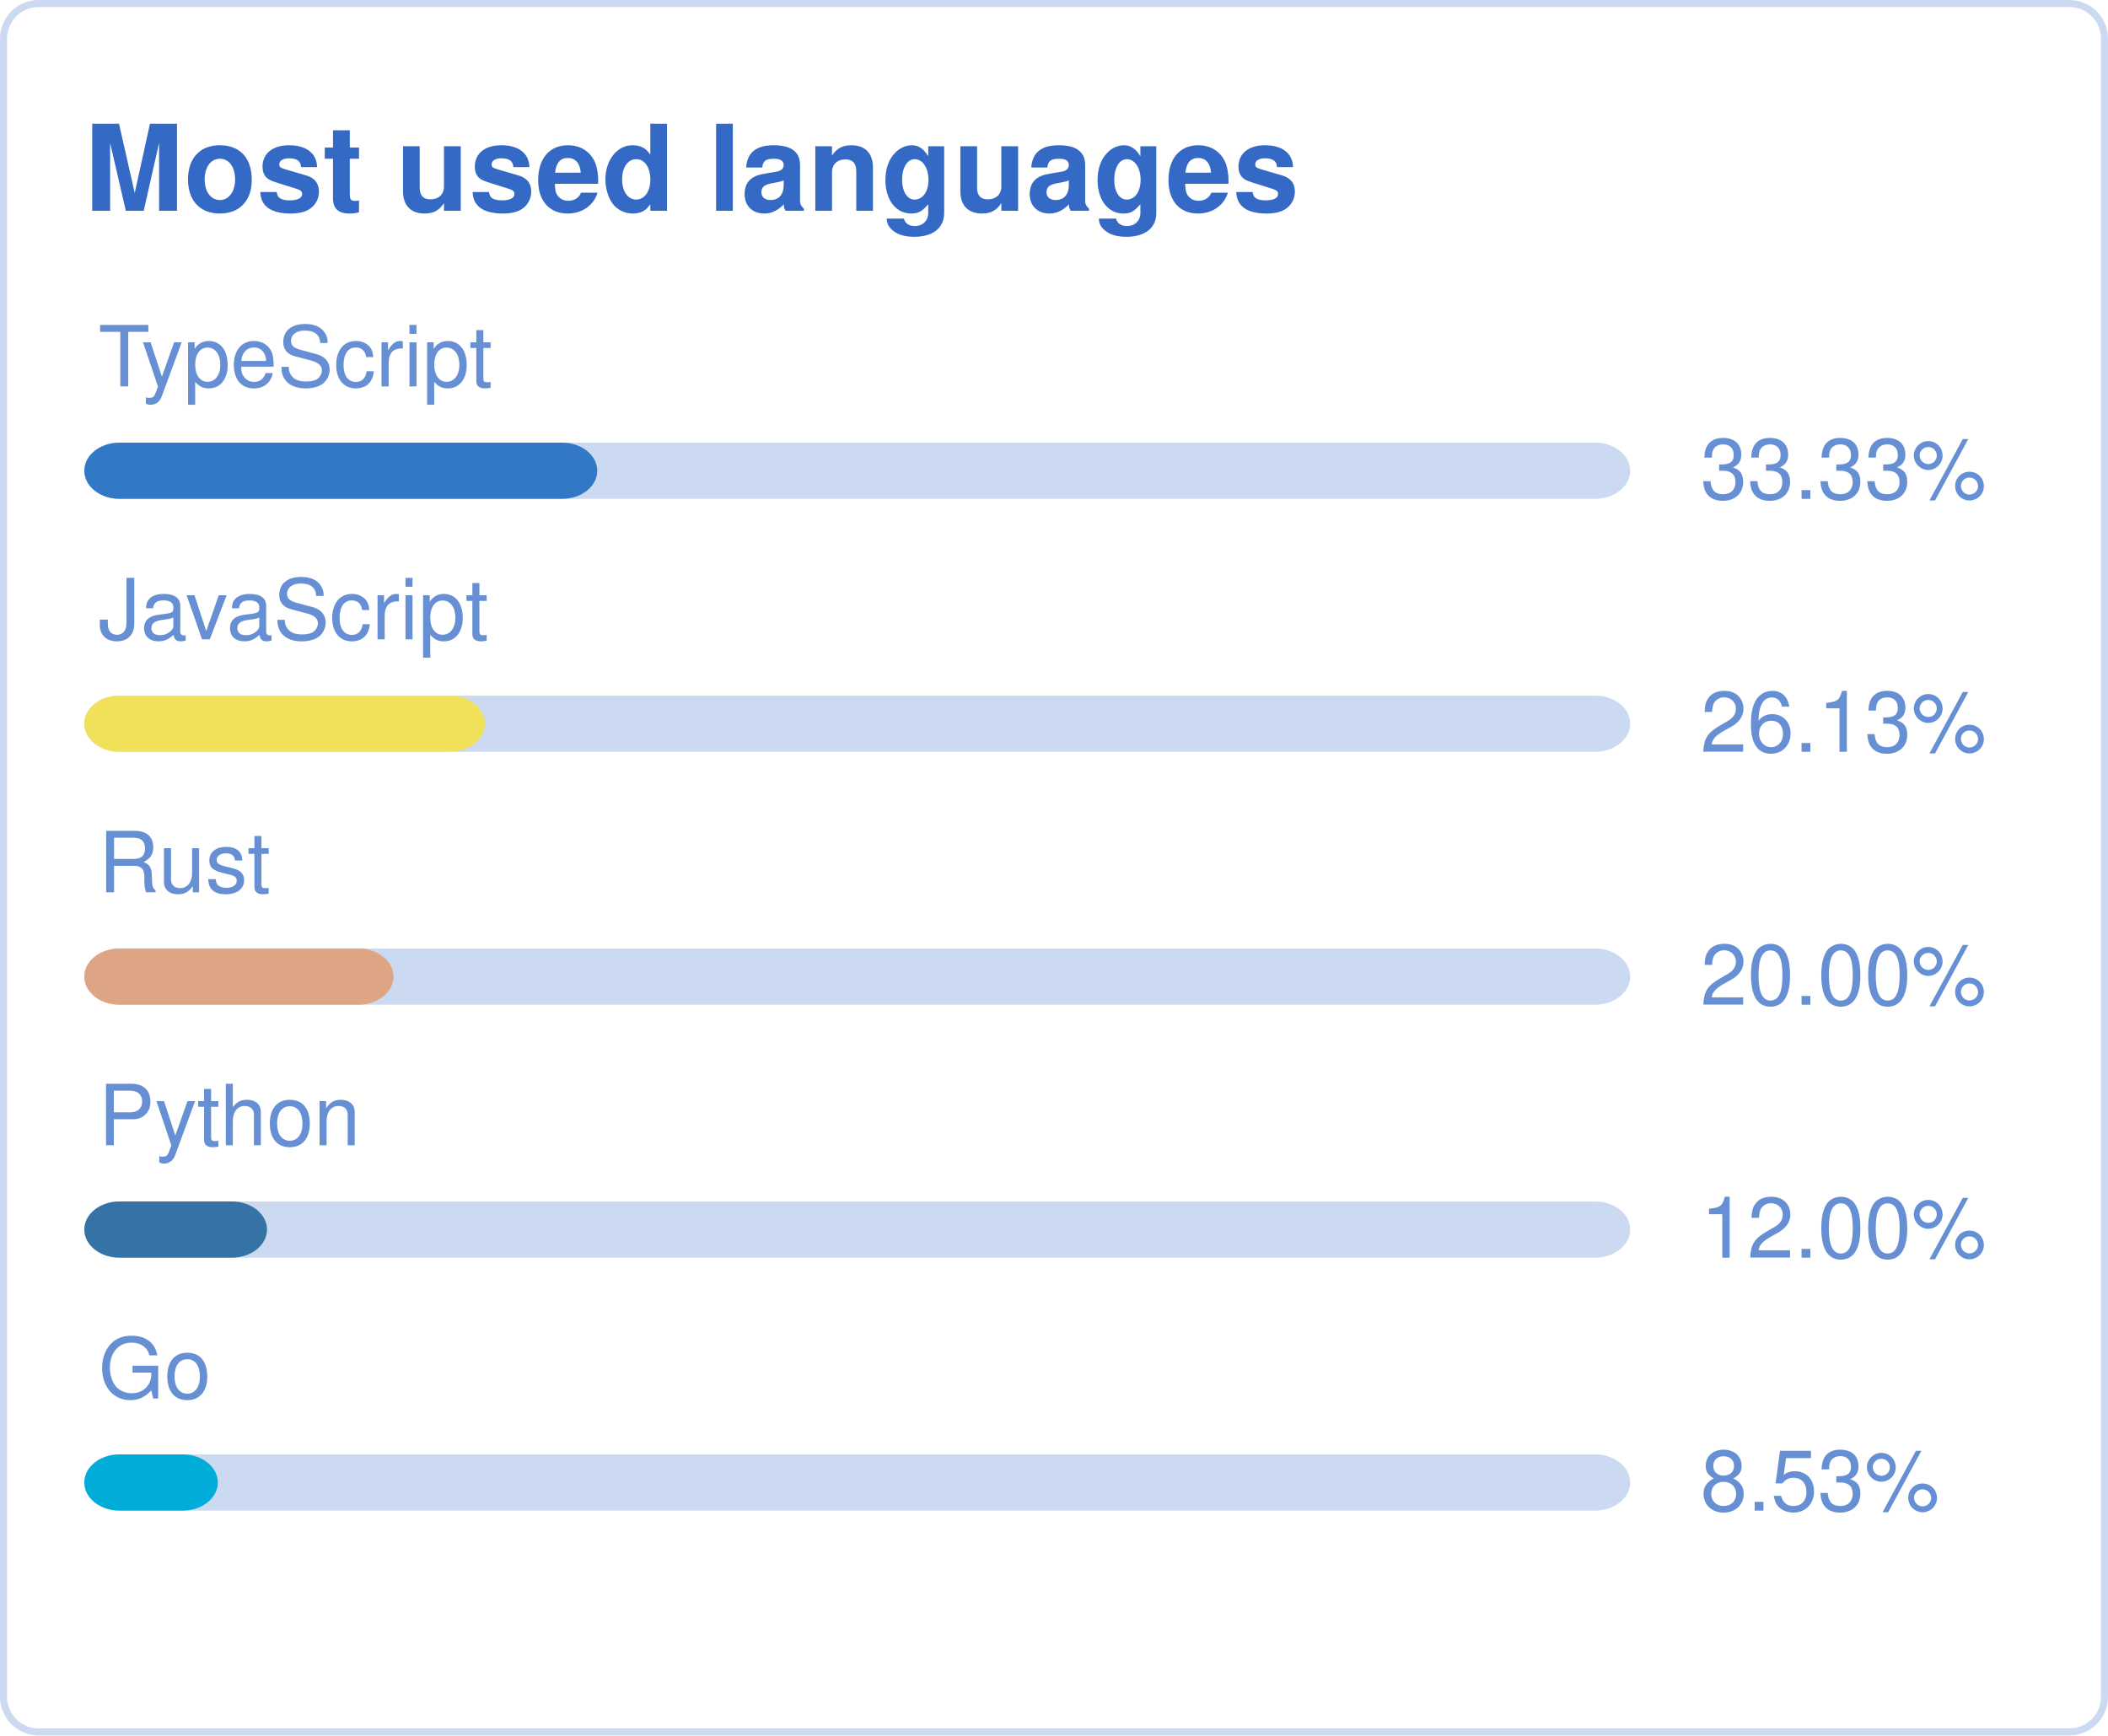
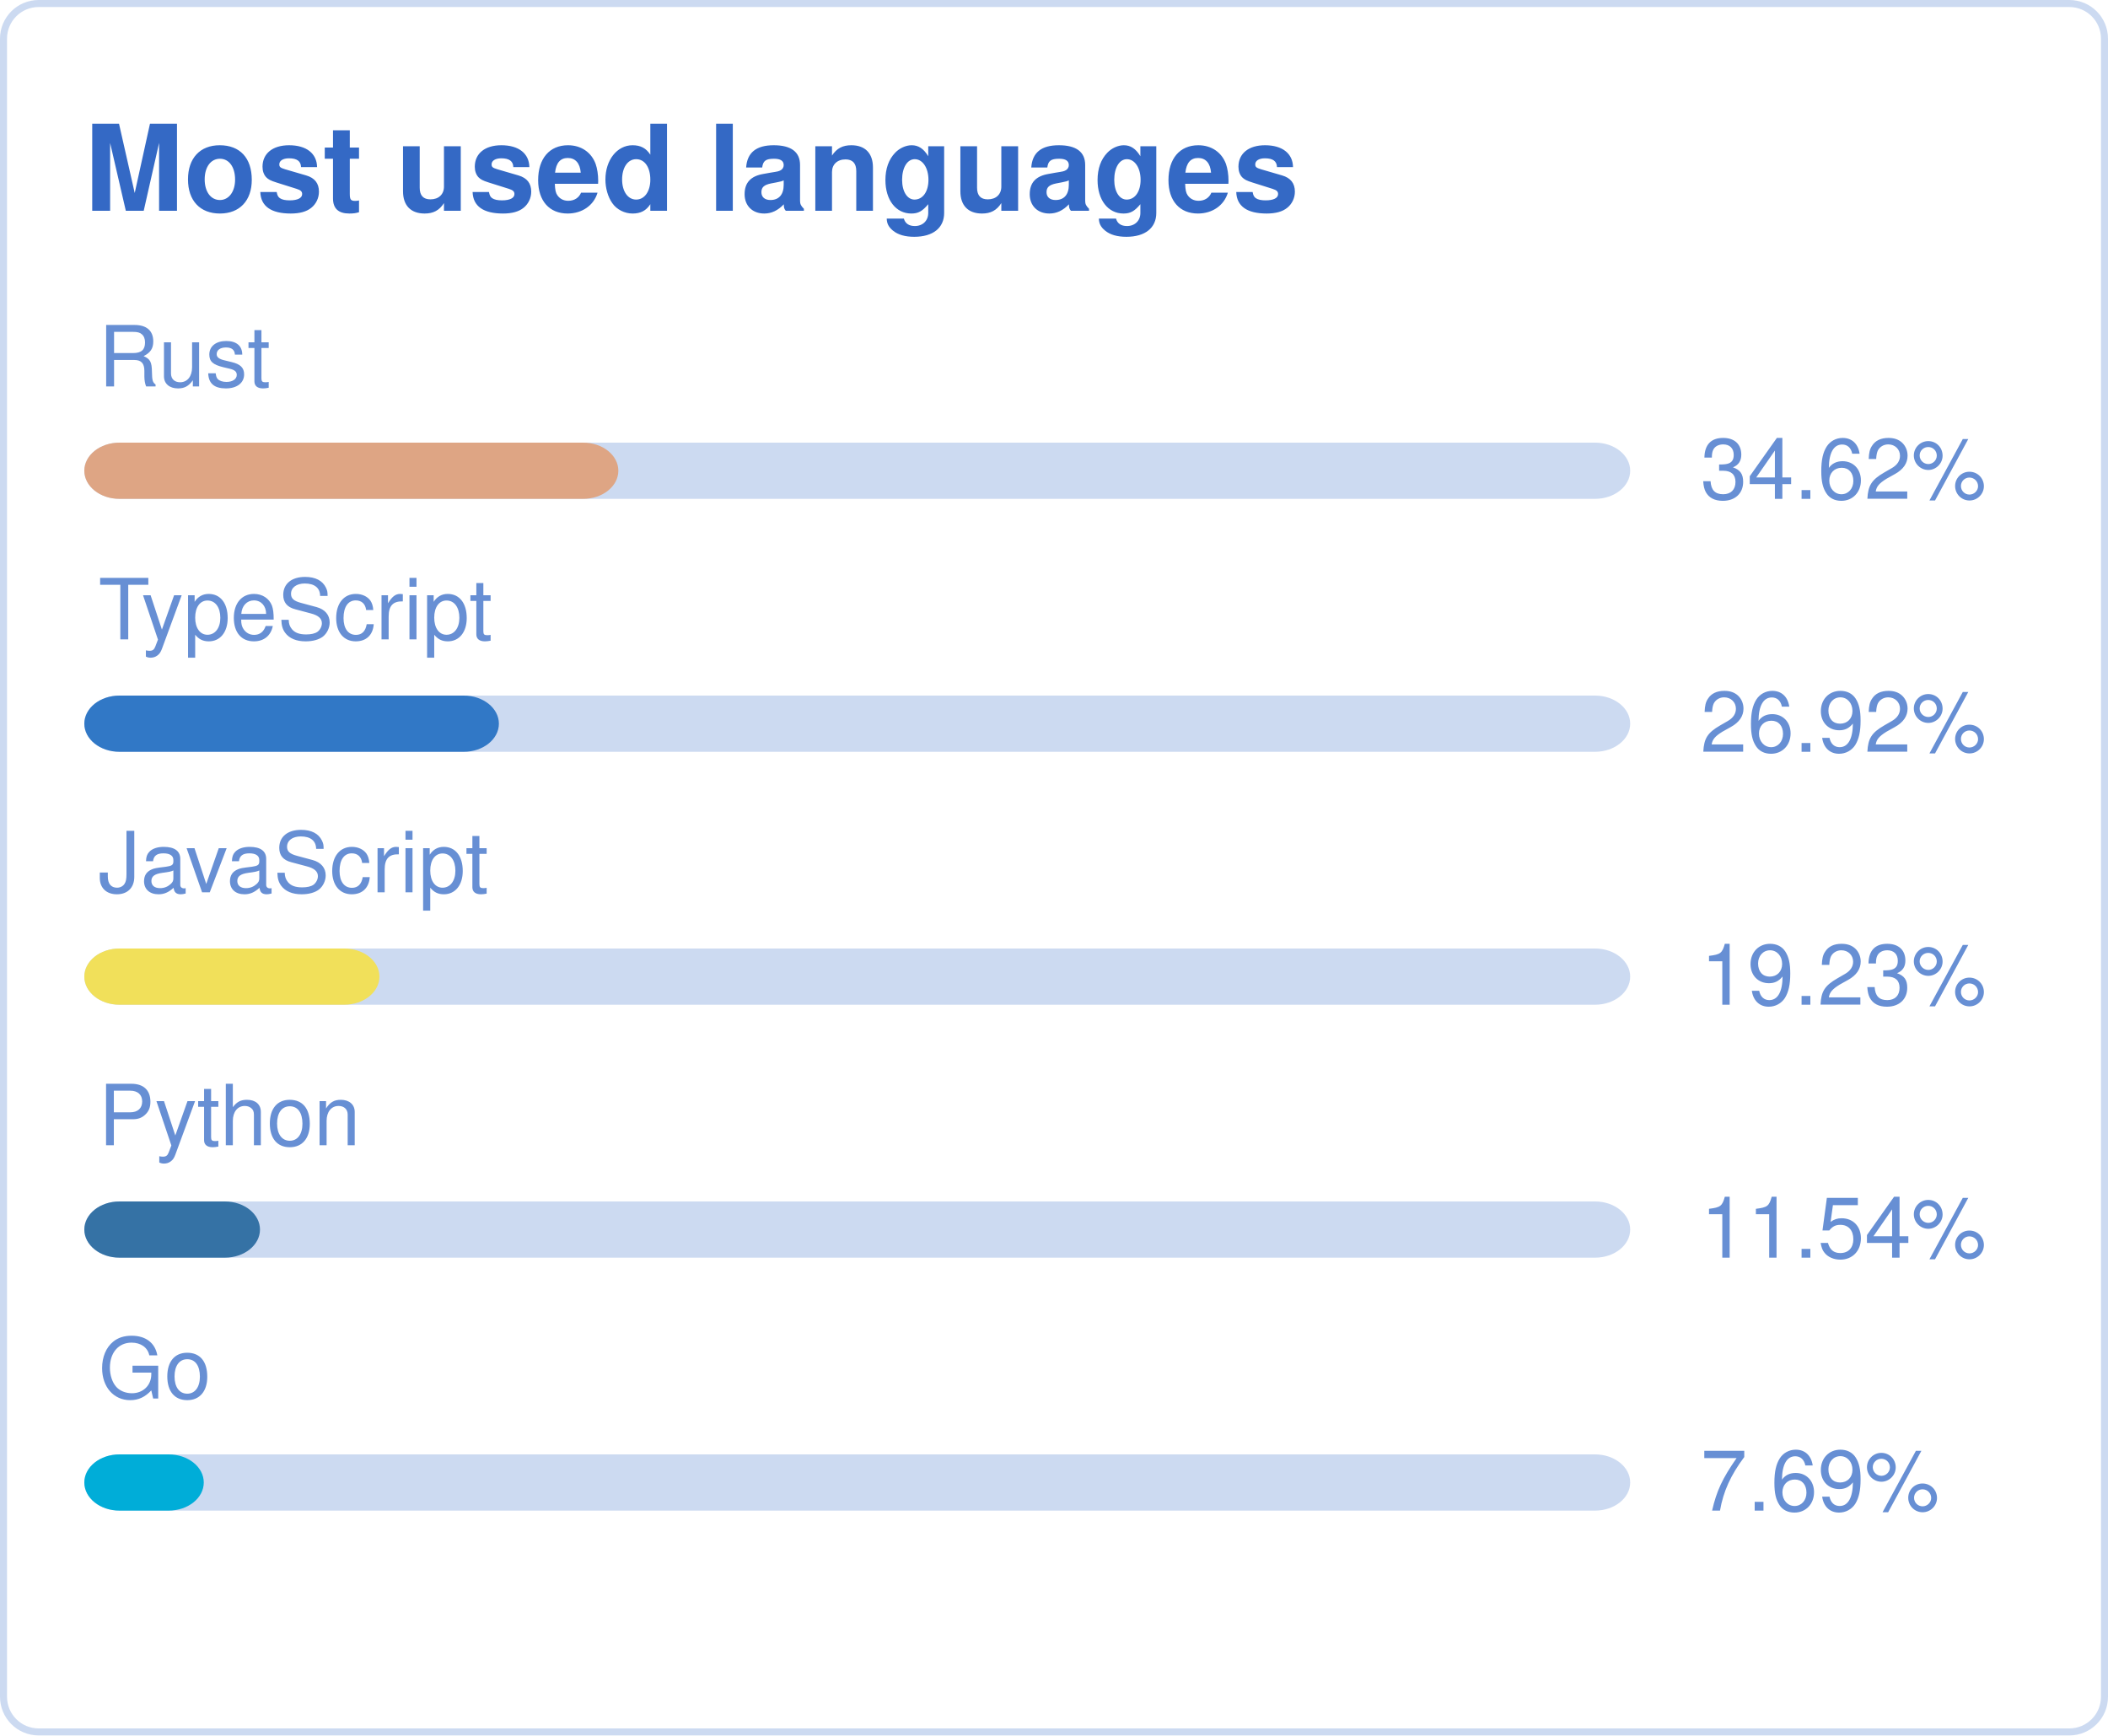
<svg xmlns="http://www.w3.org/2000/svg" width="300" height="247" viewBox="0 0 300 247" fill="none" role="img" aria-labelledby="title-id" aria-describedby="description-id">
  <style>
  /* 
    * Card styles for GitHub StatCrab
    * 
    * This file contains the styles for the base card component.
  */
  
  .title {
    font: 800 17px "Helvetica Neue", Helvetica, Arial, sans-serif;
  }
  
  .statsCard &gt; .row &gt; .label, .statsCard &gt; .row &gt; .value {
    font: 600 15px "Helvetica Neue", Helvetica, Arial, sans-serif;
  }
  
  .langsCard &gt; .row &gt; .label, .langsCard &gt; .row &gt; .value {
    font: 400 12px "Helvetica Neue", Helvetica, Arial, sans-serif;
  }
  
  /**
   * Transparent Blue theme.
   */
  
  .title {
    fill: #3469c5;
  }
  
  .label, .value {
    fill: #678fd4;
  }
  
  .icon {
    fill: #3469c5;
  }
  
  .background {
    fill: #ffffff00;
    stroke: #ccdaf1;
  }
  
  .progressBarBackground {
    fill: #ccdaf1;
  }
  </style>
  <rect class="background" x="0.5" y="0.5" rx="5" width="299" height="246" stroke-opacity="1" />
  <g transform="translate(12, 30)">
    <text x="0" y="0" class="title">Most used languages</text>
  </g>
  <g class="langsCard" x="0" y="0">
    <g class="row">
-       <text x="14" y="55" class="label">TypeScript</text>
-       <text x="242" y="71" class="value">33.33%</text>
+       <text x="14" y="55" class="label">Rust</text>
+       <text x="242" y="71" class="value">34.62%</text>
      <svg width="220" x="12" y="63">
        <rect rx="5" ry="5" x="0" y="0" width="220" height="8" class="progressBarBackground" />
-         <rect rx="5" ry="5" x="0" y="0" width="73" height="8" fill="#3178c6" />
+         <rect rx="5" ry="5" x="0" y="0" width="76" height="8" fill="#dea584" />
      </svg>
    </g>
    <g class="row">
-       <text x="14" y="91" class="label">JavaScript</text>
-       <text x="242" y="107" class="value">26.13%</text>
+       <text x="14" y="91" class="label">TypeScript</text>
+       <text x="242" y="107" class="value">26.92%</text>
      <svg width="220" x="12" y="99">
        <rect rx="5" ry="5" x="0" y="0" width="220" height="8" class="progressBarBackground" />
-         <rect rx="5" ry="5" x="0" y="0" width="57" height="8" fill="#f1e05a" />
+         <rect rx="5" ry="5" x="0" y="0" width="59" height="8" fill="#3178c6" />
      </svg>
    </g>
    <g class="row">
-       <text x="14" y="127" class="label">Rust</text>
-       <text x="242" y="143" class="value">20.00%</text>
+       <text x="14" y="127" class="label">JavaScript</text>
+       <text x="242" y="143" class="value">19.23%</text>
      <svg width="220" x="12" y="135">
        <rect rx="5" ry="5" x="0" y="0" width="220" height="8" class="progressBarBackground" />
-         <rect rx="5" ry="5" x="0" y="0" width="44" height="8" fill="#dea584" />
+         <rect rx="5" ry="5" x="0" y="0" width="42" height="8" fill="#f1e05a" />
      </svg>
    </g>
    <g class="row">
      <text x="14" y="163" class="label">Python</text>
-       <text x="242" y="179" class="value">12.00%</text>
+       <text x="242" y="179" class="value">11.54%</text>
      <svg width="220" x="12" y="171">
        <rect rx="5" ry="5" x="0" y="0" width="220" height="8" class="progressBarBackground" />
-         <rect rx="5" ry="5" x="0" y="0" width="26" height="8" fill="#3572A5" />
+         <rect rx="5" ry="5" x="0" y="0" width="25" height="8" fill="#3572A5" />
      </svg>
    </g>
    <g class="row">
      <text x="14" y="199" class="label">Go</text>
-       <text x="242" y="215" class="value">8.53%</text>
+       <text x="242" y="215" class="value">7.69%</text>
      <svg width="220" x="12" y="207">
        <rect rx="5" ry="5" x="0" y="0" width="220" height="8" class="progressBarBackground" />
-         <rect rx="5" ry="5" x="0" y="0" width="19" height="8" fill="#00ADD8" />
+         <rect rx="5" ry="5" x="0" y="0" width="17" height="8" fill="#00ADD8" />
      </svg>
    </g>
  </g>
</svg>
